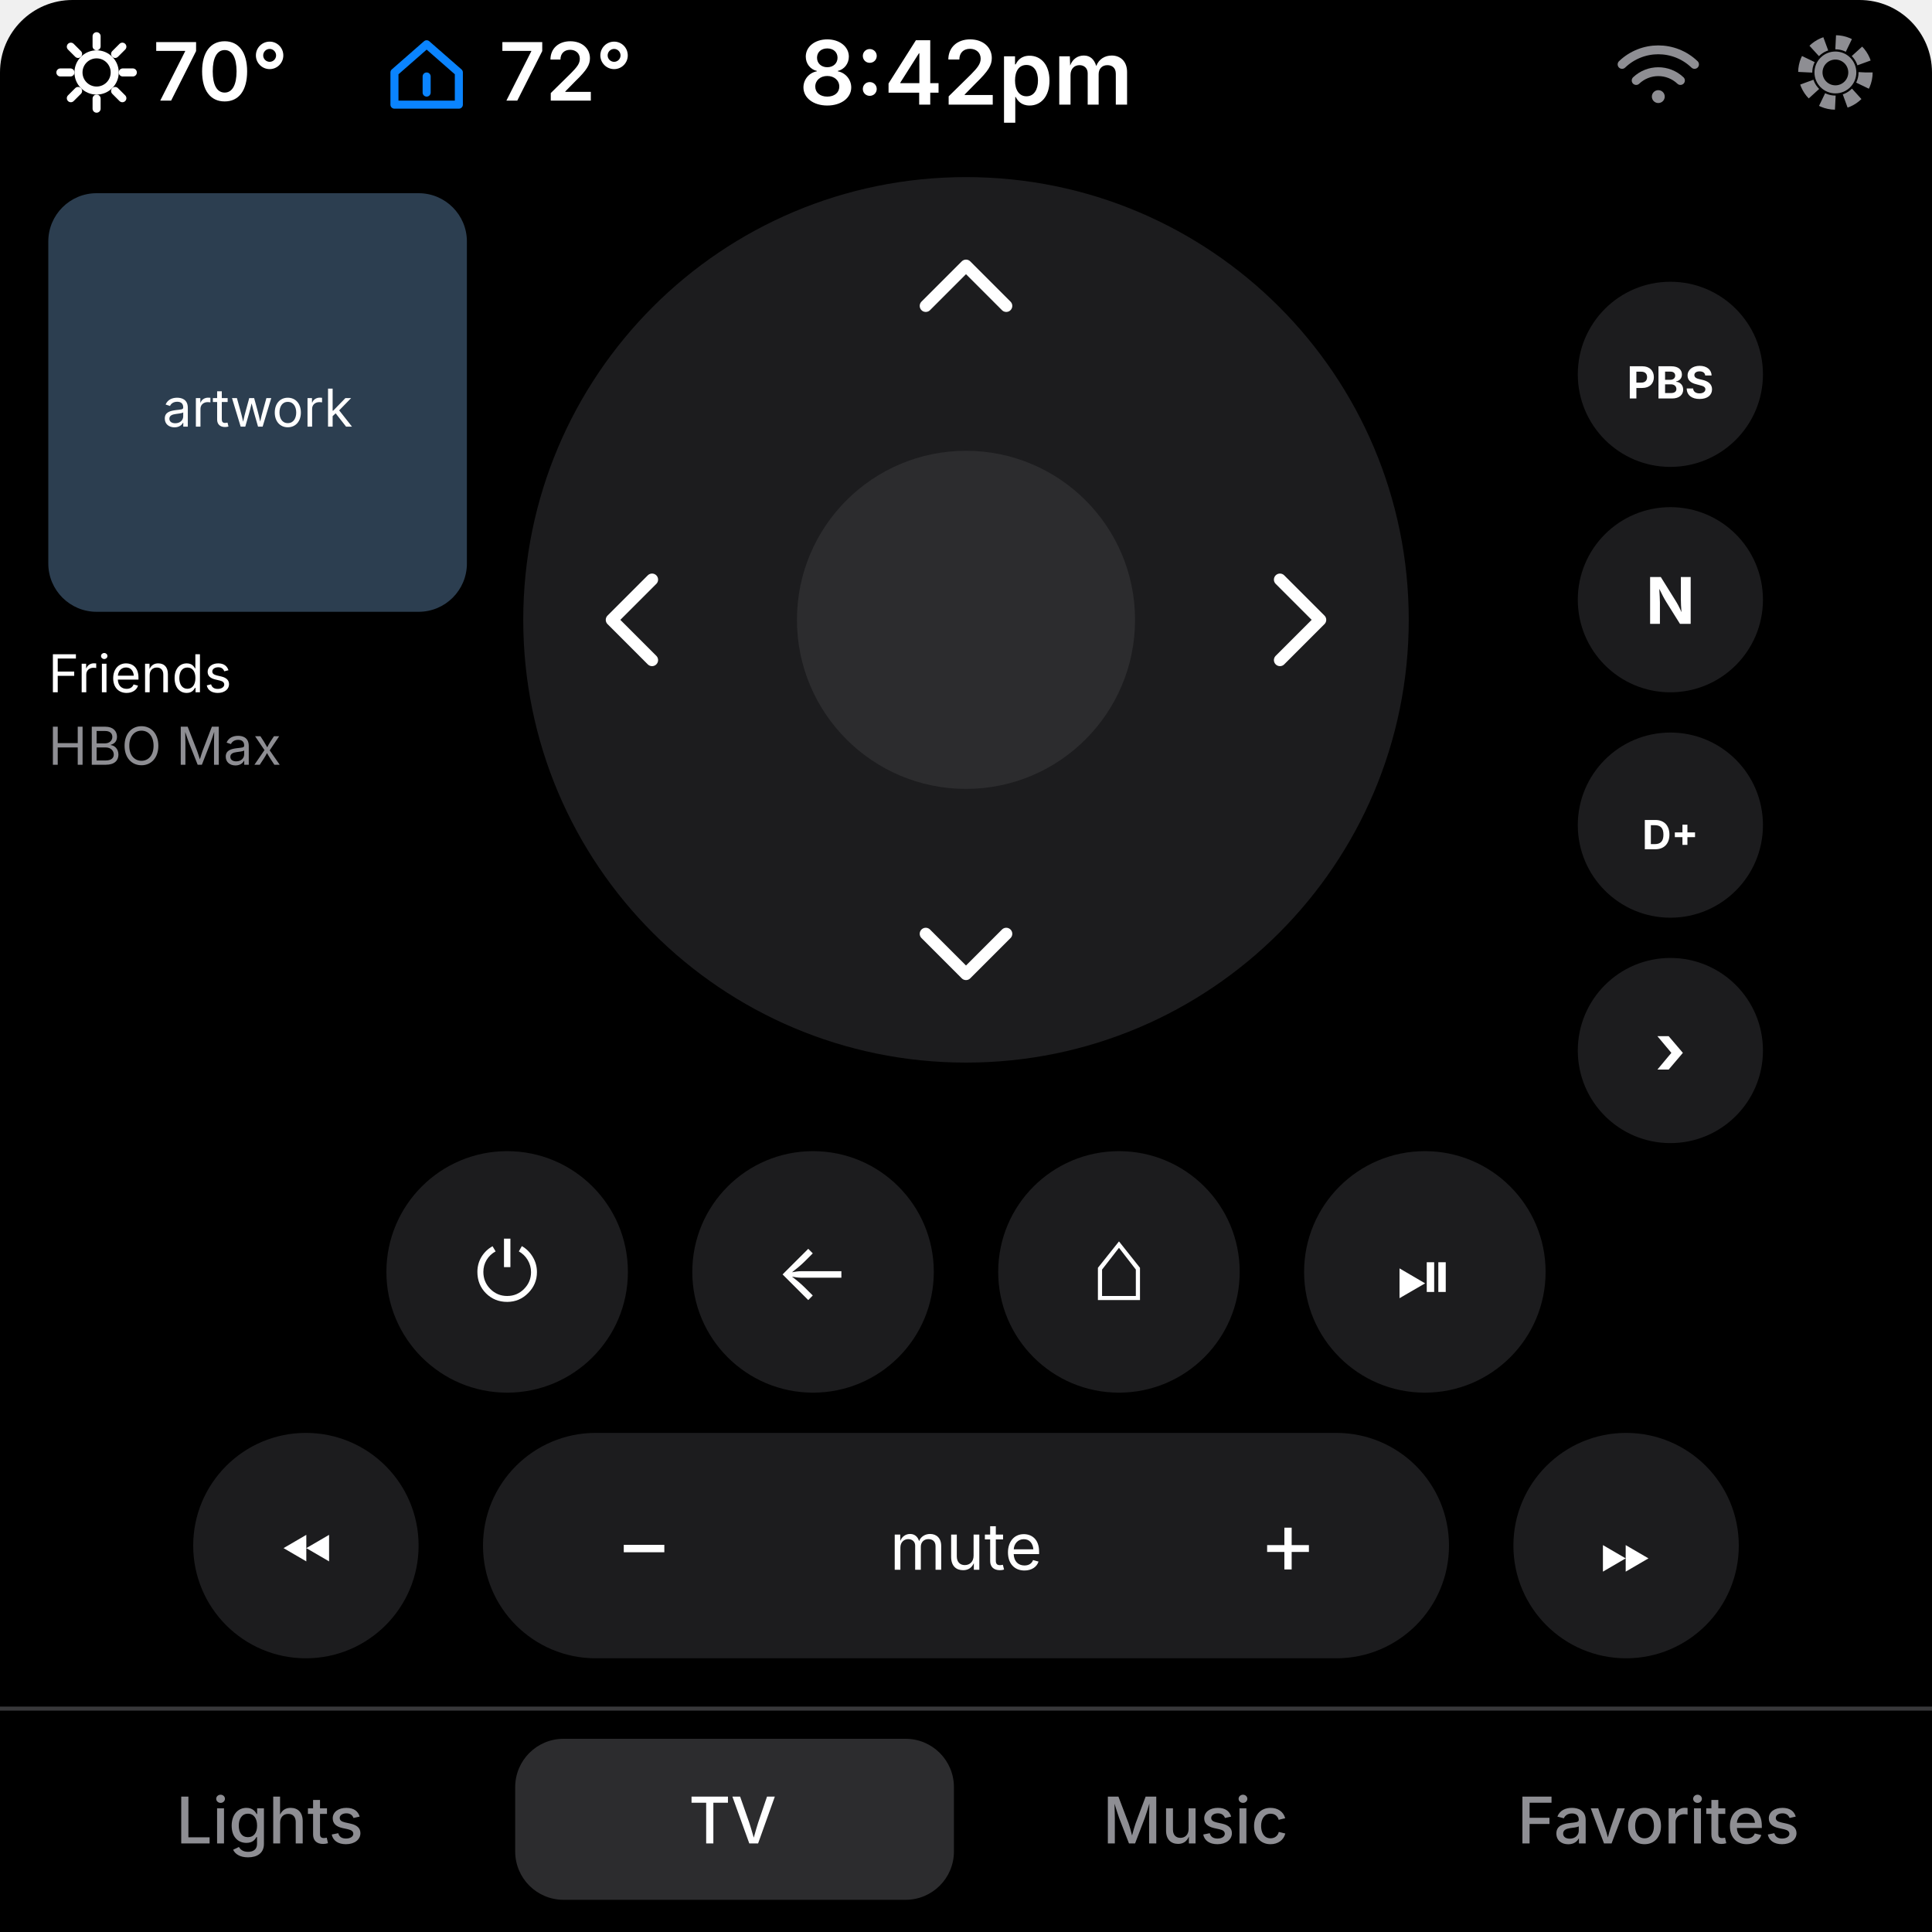
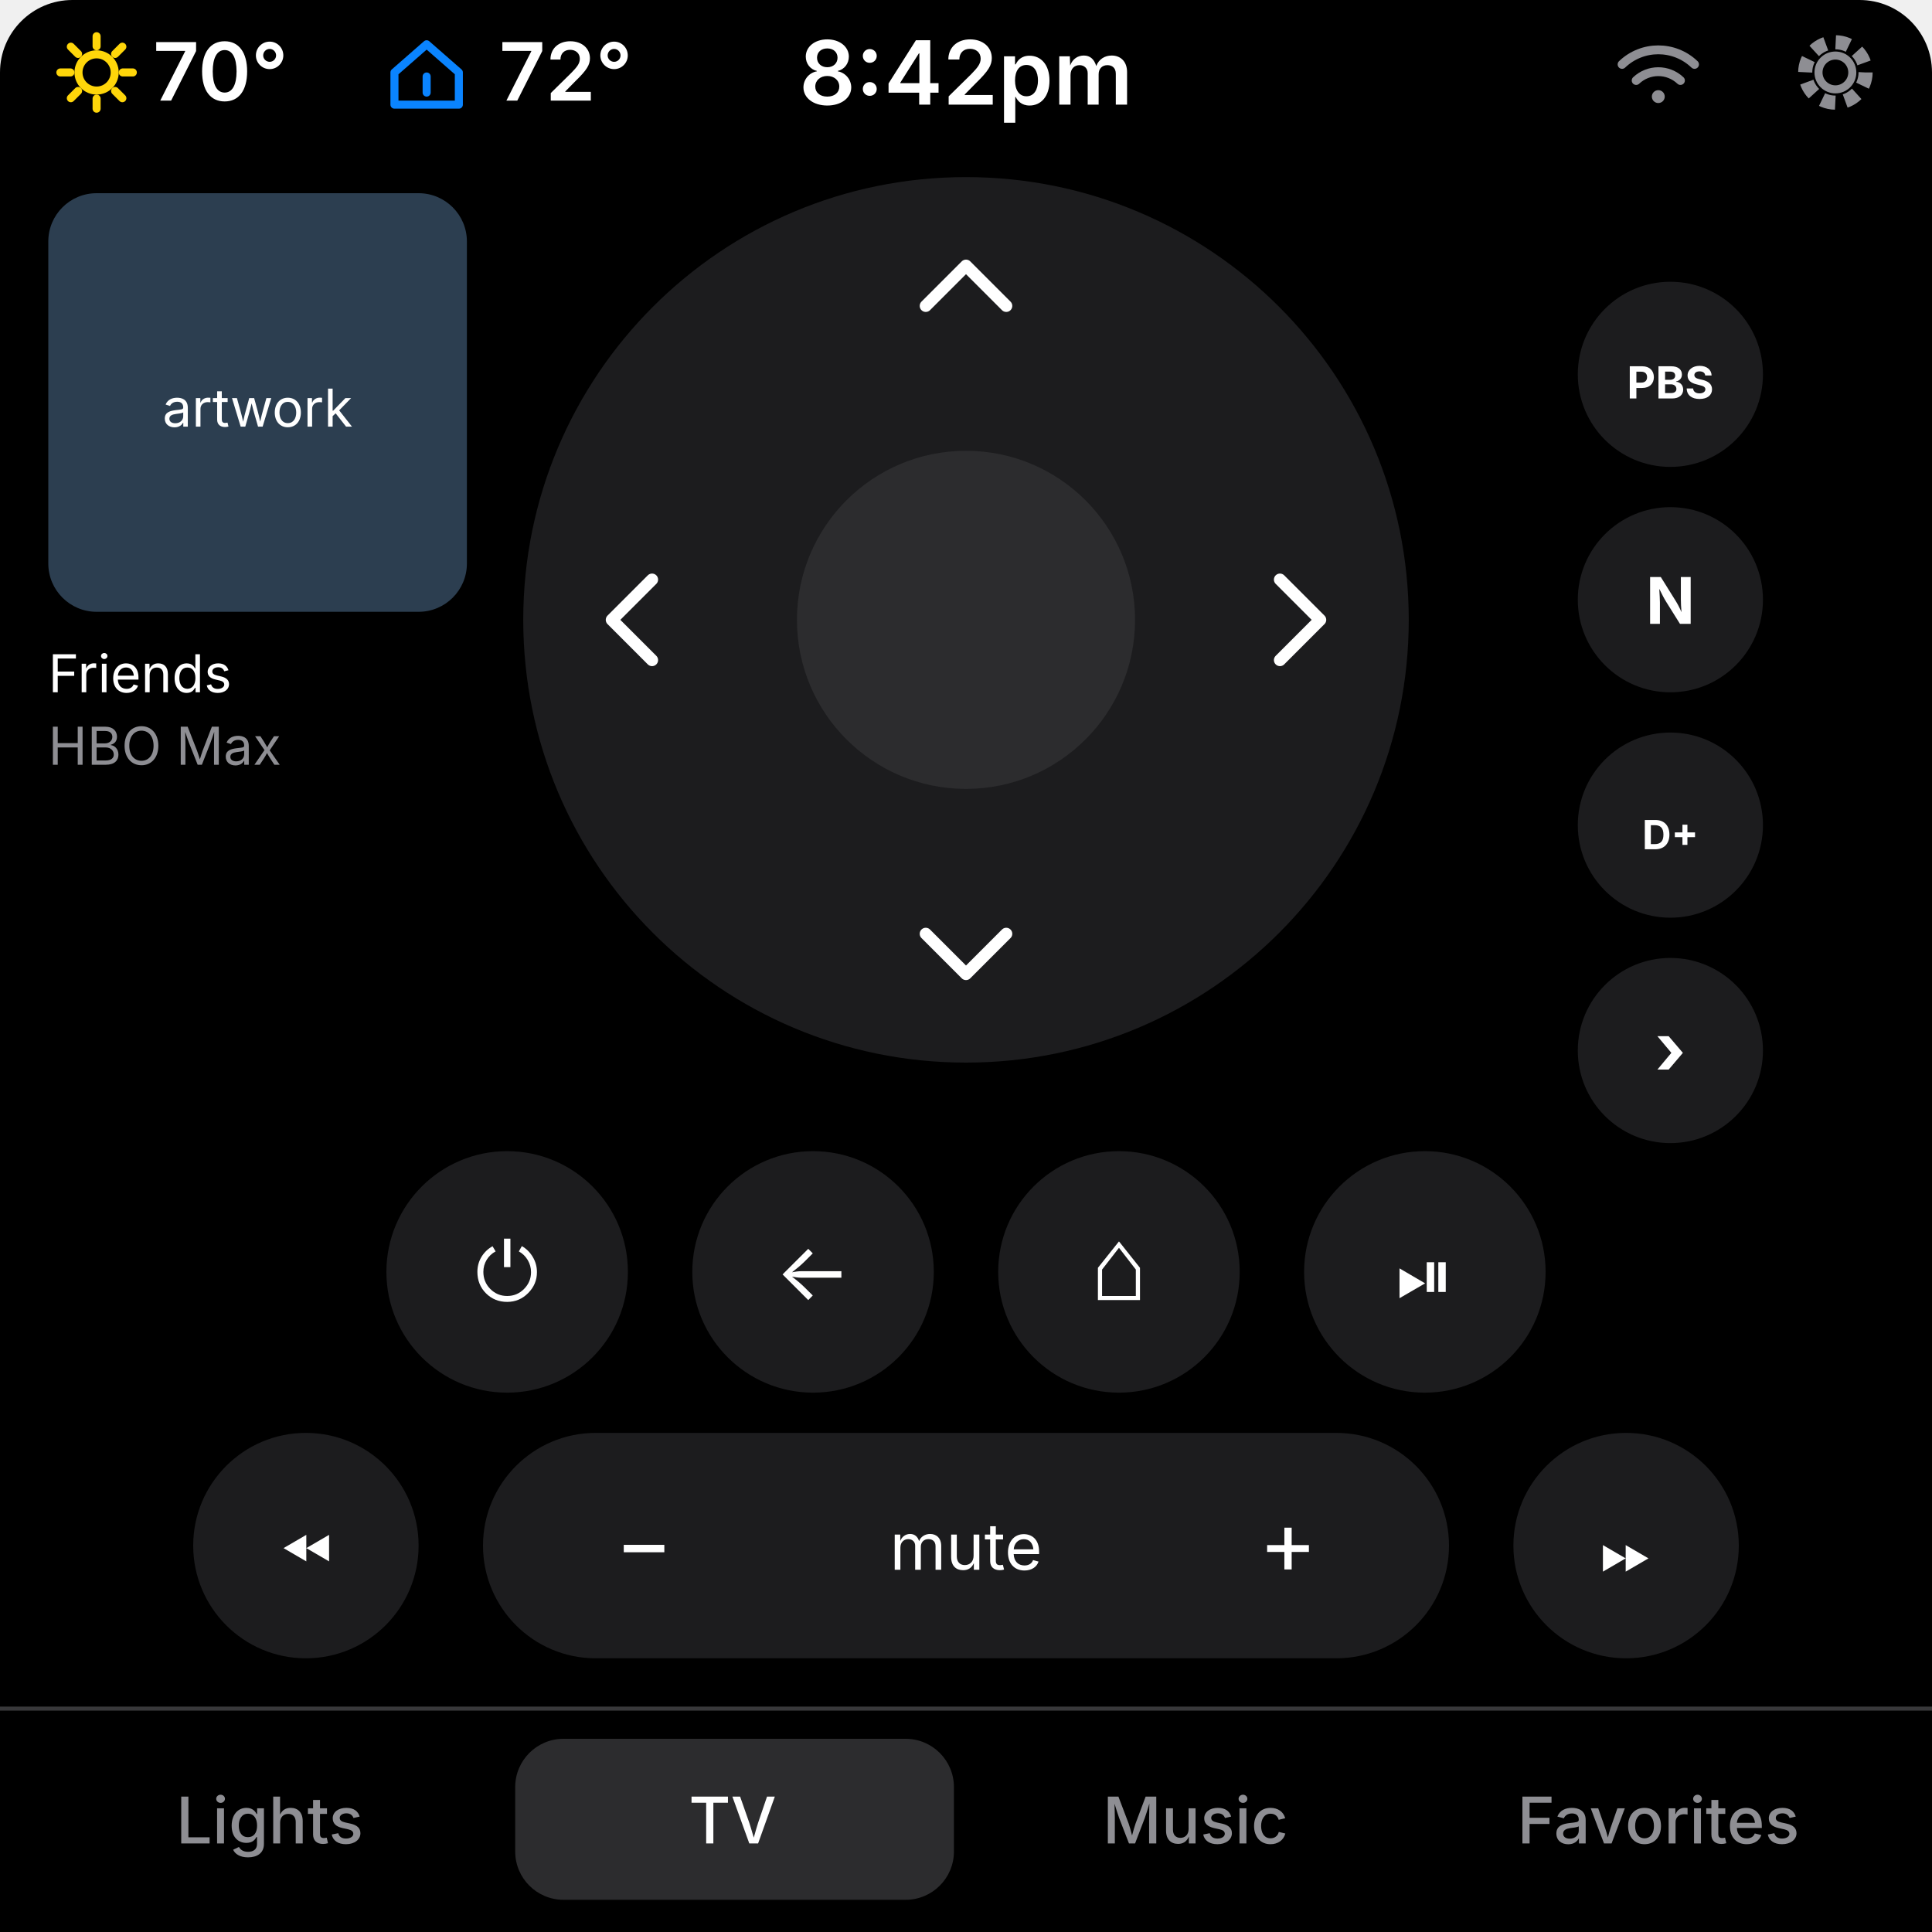
<svg xmlns="http://www.w3.org/2000/svg" width="480" height="480" viewBox="0 0 480 480" font-family="Inter, -apple-system, Segoe UI, Roboto, Helvetica, Arial, sans-serif">
  <rect width="480" height="480" rx="18" fill="#000" />
-   <g transform="translate(24 18)" stroke="#FFF" stroke-width="2" stroke-linecap="round">
+   <g transform="translate(24 18)" stroke="#FFD60A" stroke-width="2" stroke-linecap="round">
    <circle r="4.5" fill="none" />
    <path d="M0 -9v2.5M0 6.5V9M-9 0h2.5M6.5 0H9M-6.4 -6.4l1.8 1.8M4.6 4.6l1.8 1.8M-6.4 6.4l1.8-1.8M4.6 -4.6l1.8-1.8" />
  </g>
  <text x="38" y="25" fill="#FFF" font-size="20" font-weight="600">70°</text>
  <g transform="translate(106 18)" fill="none" stroke="#0A84FF" stroke-width="2" stroke-linejoin="round">
    <path d="M-8 0L0 -7L8 0V8H-8Z" />
    <path d="M0 1v4" stroke-linecap="round" />
  </g>
  <text x="124" y="25" fill="#FFF" font-size="20" font-weight="600">72°</text>
  <text x="240" y="26" fill="#FFF" font-size="22" font-weight="600" text-anchor="middle">8:42pm</text>
  <g transform="translate(412 19)" fill="none" stroke="#8E8E93" stroke-width="2.2" stroke-linecap="round">
    <path d="M-9 -3a13 13 0 0 1 18 0" />
    <path d="M-5.5 1a8 8 0 0 1 11 0" />
    <circle cx="0" cy="5" r="1.6" fill="#8E8E93" stroke="none" />
  </g>
  <g transform="translate(456 18)">
    <circle r="7.5" fill="none" stroke="#8E8E93" stroke-width="3.5" stroke-dasharray="3.4 2.5" />
    <circle r="4.2" fill="none" stroke="#8E8E93" stroke-width="2" />
  </g>
  <rect x="12" y="48" width="104" height="104" rx="12" fill="#2C3E50" />
  <text x="64" y="106" fill="#FFF" font-size="13" text-anchor="middle">artwork</text>
  <text x="12" y="172" fill="#FFF" font-size="13">Friends</text>
  <text x="12" y="190" fill="#8E8E93" font-size="13">HBO Max</text>
  <circle cx="240" cy="154" r="110" fill="#1C1C1E" />
  <circle cx="240" cy="154" r="42" fill="#2C2C2E" />
  <g fill="none" stroke="#FFF" stroke-width="3" stroke-linecap="round" stroke-linejoin="round">
    <path d="M230 76l10-10 10 10" />
    <path d="M230 232l10 10 10-10" />
    <path d="M162 144l-10 10 10 10" />
    <path d="M318 144l10 10-10 10" />
  </g>
  <circle cx="415" cy="93" r="23" fill="#1C1C1E" />
  <circle cx="415" cy="149" r="23" fill="#1C1C1E" />
  <circle cx="415" cy="205" r="23" fill="#1C1C1E" />
  <circle cx="415" cy="261" r="23" fill="#1C1C1E" />
  <text x="415" y="99" fill="#FFF" font-size="11" font-weight="700" text-anchor="middle">PBS</text>
  <text x="415" y="155" fill="#FFF" font-size="16" font-weight="700" text-anchor="middle">N</text>
  <text x="415" y="211" fill="#FFF" font-size="10" font-weight="700" text-anchor="middle">D+</text>
  <text x="415" y="267" fill="#FFF" font-size="18" font-weight="700" text-anchor="middle">›</text>
  <circle cx="126" cy="316" r="30" fill="#1C1C1E" />
  <text x="126" y="323" fill="#FFF" font-size="20" text-anchor="middle">⏻</text>
  <circle cx="202" cy="316" r="30" fill="#1C1C1E" />
  <text x="202" y="323" fill="#FFF" font-size="20" text-anchor="middle">←</text>
  <circle cx="278" cy="316" r="30" fill="#1C1C1E" />
  <text x="278" y="323" fill="#FFF" font-size="20" text-anchor="middle">⌂</text>
  <circle cx="354" cy="316" r="30" fill="#1C1C1E" />
  <text x="354" y="323" fill="#FFF" font-size="18" text-anchor="middle">⏯</text>
  <circle cx="76" cy="384" r="28" fill="#1C1C1E" />
  <text x="76" y="391" fill="#FFF" font-size="16" text-anchor="middle">⏪</text>
  <circle cx="404" cy="384" r="28" fill="#1C1C1E" />
  <text x="404" y="391" fill="#FFF" font-size="16" text-anchor="middle">⏩</text>
  <rect x="120" y="356" width="240" height="56" rx="28" fill="#1C1C1E" />
  <text x="160" y="391" fill="#FFF" font-size="22" text-anchor="middle">−</text>
  <text x="240" y="390" fill="#FFF" font-size="16" text-anchor="middle">mute</text>
  <text x="320" y="391" fill="#FFF" font-size="22" text-anchor="middle">+</text>
  <rect x="0" y="424" width="480" height="56" fill="#000" />
  <rect x="0" y="424" width="480" height="1" fill="#38383A" />
  <text x="67" y="458" fill="#8E8E93" font-size="16" font-weight="500" text-anchor="middle">Lights</text>
  <rect x="128" y="432" width="109" height="40" rx="12" fill="#2C2C2E" />
  <text x="182" y="458" fill="#FFF" font-size="16" font-weight="500" text-anchor="middle">TV</text>
  <text x="297" y="458" fill="#8E8E93" font-size="16" font-weight="500" text-anchor="middle">Music</text>
  <text x="412" y="458" fill="#8E8E93" font-size="16" font-weight="500" text-anchor="middle">Favorites</text>
</svg>
